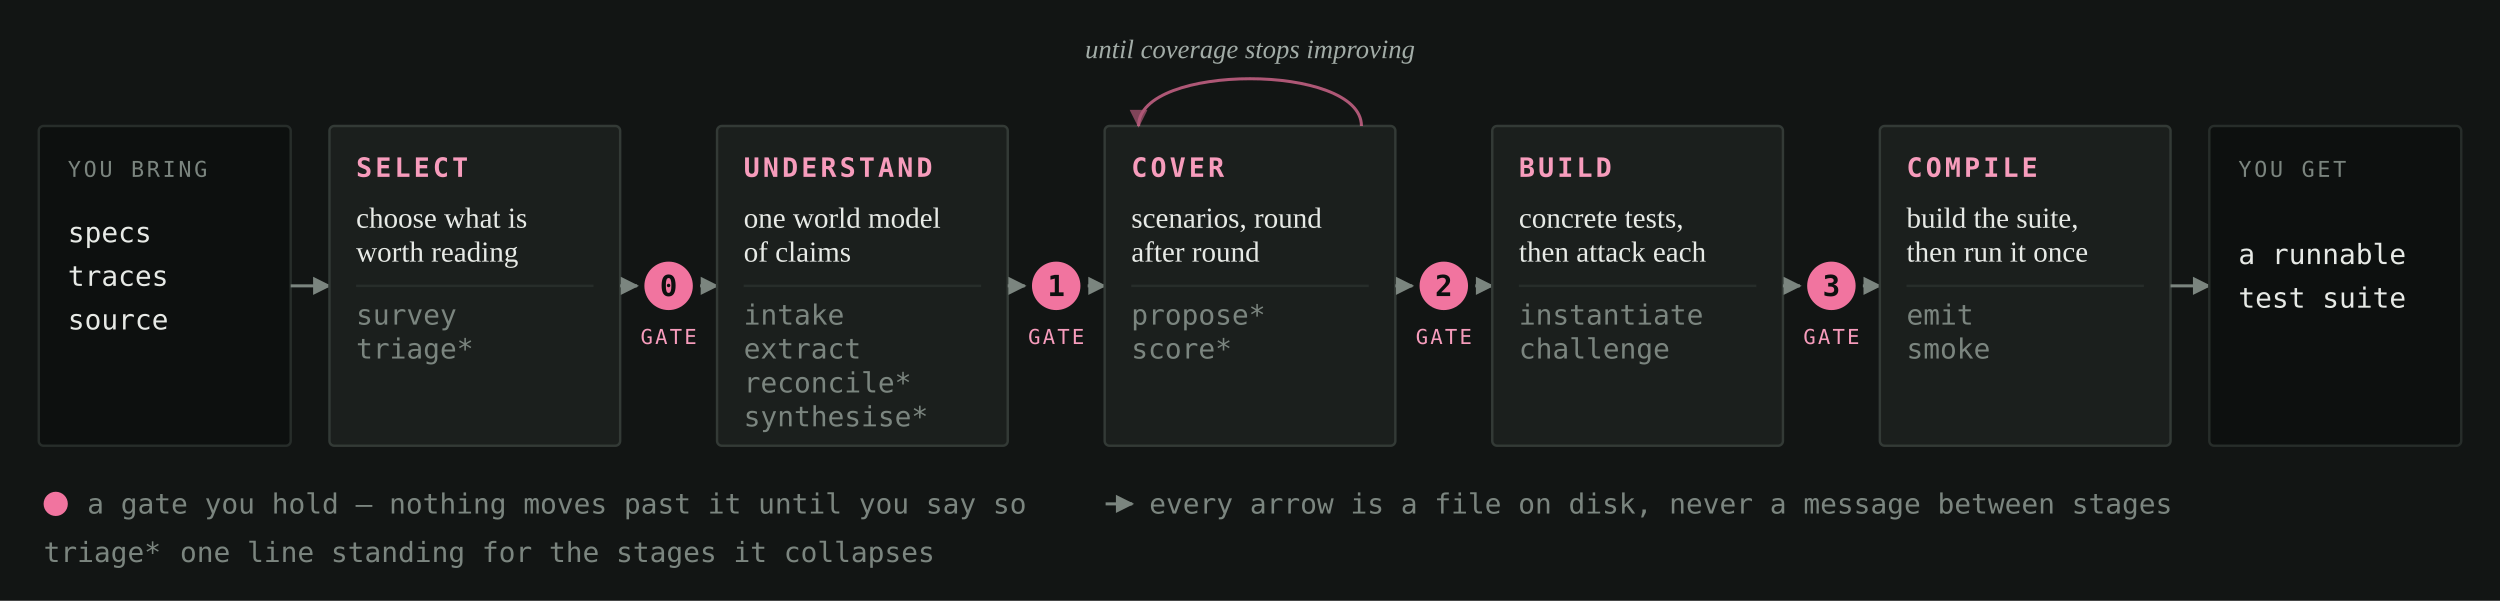
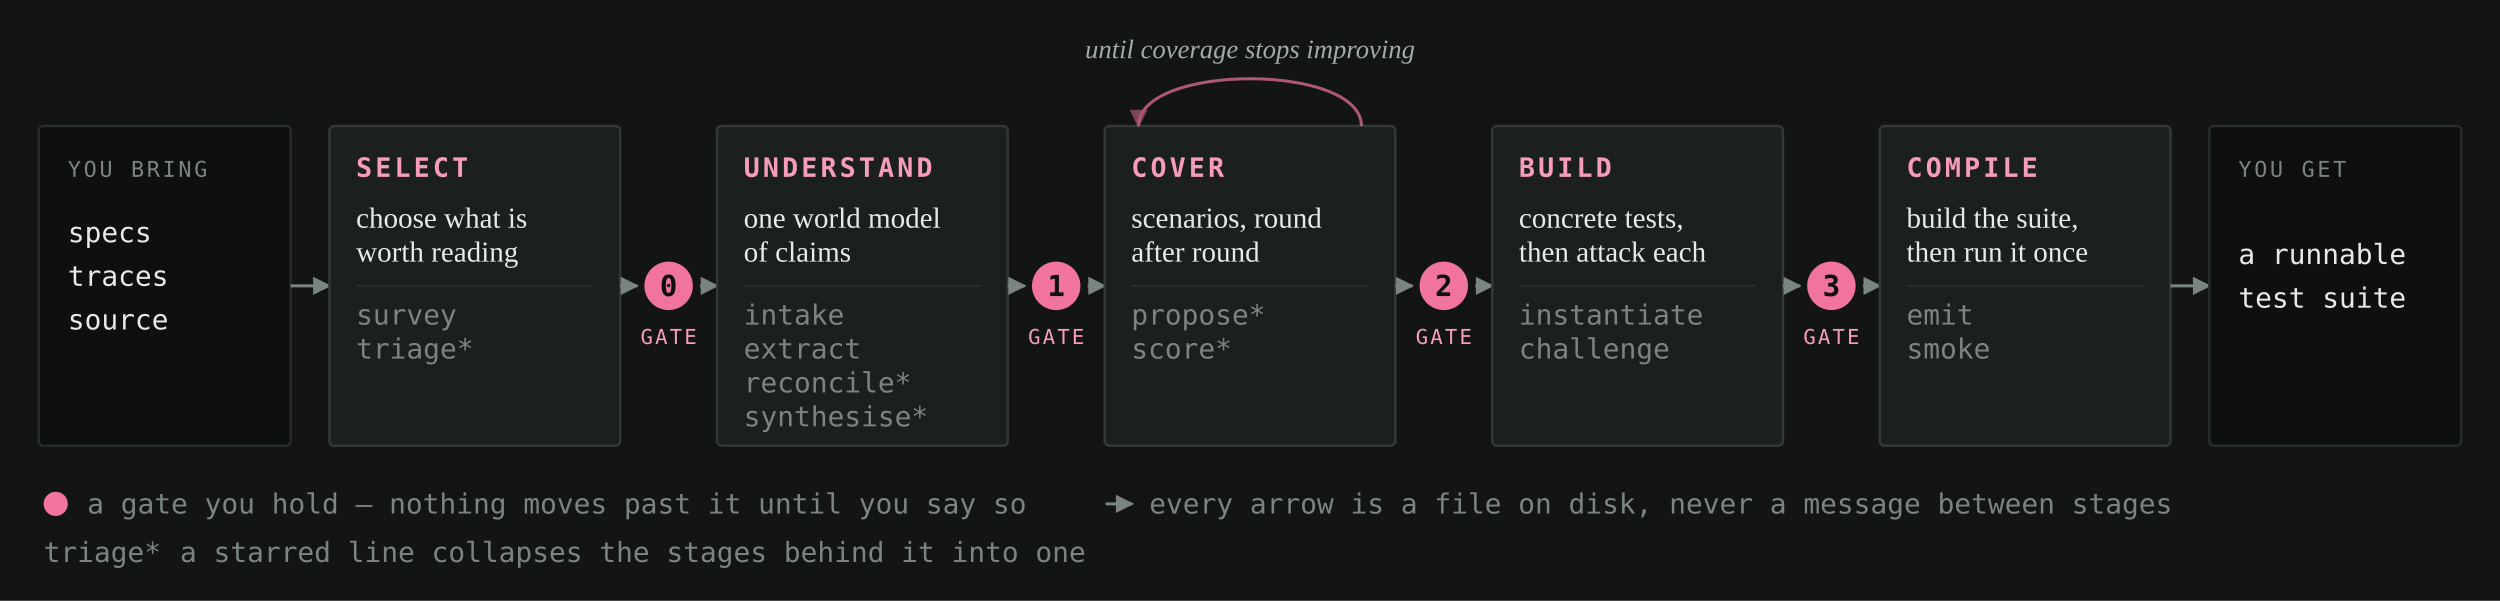
<svg xmlns="http://www.w3.org/2000/svg" viewBox="0 0 1032 248" width="1032" height="248" role="img" aria-labelledby="t d">
  <style>
  .bg{fill:#121514}
  .plate{fill:#0D100F;stroke:#272D2A;stroke-width:1}
  .box{fill:#1B1F1D;stroke:#333A36;stroke-width:1}
  .hair{stroke:#272D2A;stroke-width:1}
  .verb{font-family:ui-monospace,"SF Mono","JetBrains Mono","IBM Plex Mono",Menlo,Consolas,monospace;font-weight:600;fill:#F79CBC;letter-spacing:1.3px}
  .note{font-family:Charter,"Iowan Old Style","Source Serif 4",Georgia,"Times New Roman",serif;fill:#E7EAE6}
  .stage{font-family:ui-monospace,"SF Mono","JetBrains Mono","IBM Plex Mono",Menlo,Consolas,monospace;fill:#7B857F}
  .plabel{font-family:ui-monospace,"SF Mono","JetBrains Mono","IBM Plex Mono",Menlo,Consolas,monospace;fill:#7B857F;letter-spacing:1.1px}
  .pitem{font-family:ui-monospace,"SF Mono","JetBrains Mono","IBM Plex Mono",Menlo,Consolas,monospace;fill:#E7EAE6}
  .edge{stroke:#7B857F;stroke-width:1.25;fill:none}
  .ar{fill:#7B857F}
  .gate{fill:#F1749F}
  .gnum{font-family:ui-monospace,"SF Mono","JetBrains Mono","IBM Plex Mono",Menlo,Consolas,monospace;font-weight:600;fill:#0D100F}
  .glab{font-family:ui-monospace,"SF Mono","JetBrains Mono","IBM Plex Mono",Menlo,Consolas,monospace;fill:#F79CBC;letter-spacing:.9px}
  .loop{stroke:#F1749F;stroke-width:1.25;fill:none;opacity:.7}
  .arl{fill:#F1749F;opacity:.7}
  .looplab{font-family:Charter,"Iowan Old Style","Source Serif 4",Georgia,"Times New Roman",serif;font-style:italic;fill:#A2ACA7}
  .cap{font-family:ui-monospace,"SF Mono","JetBrains Mono","IBM Plex Mono",Menlo,Consolas,monospace;fill:#7B857F}
</style>
  <defs>
    <marker id="ar" viewBox="0 0 10 10" refX="9" refY="5" markerWidth="6" markerHeight="6" orient="auto-start-reverse">
      <path d="M0 0 L10 5 L0 10 z" class="ar" />
    </marker>
    <marker id="arl" viewBox="0 0 10 10" refX="9" refY="5" markerWidth="6" markerHeight="6" orient="auto-start-reverse">
      <path d="M0 0 L10 5 L0 10 z" class="arl" />
    </marker>
  </defs>
  <rect width="1032" height="248" class="bg" />
  <rect x="16" y="52" width="104" height="132" rx="2" class="plate" />
  <text x="28.0" y="73.0" class="plabel" font-size="9" text-anchor="start">YOU BRING</text>
  <text x="28.0" y="100.0" class="pitem" font-size="11.5" text-anchor="start">specs</text>
  <text x="28.0" y="118.0" class="pitem" font-size="11.5" text-anchor="start">traces</text>
  <text x="28.0" y="136.0" class="pitem" font-size="11.5" text-anchor="start">source</text>
  <line x1="120" y1="118.0" x2="136" y2="118.0" class="edge" marker-end="url(#ar)" />
  <rect x="136" y="52" width="120" height="132" rx="2" class="box" />
  <text x="147.0" y="73.0" class="verb" font-size="11" text-anchor="start">SELECT</text>
  <text x="147.0" y="94.0" class="note" font-size="12" text-anchor="start">choose what is</text>
  <text x="147.0" y="108.0" class="note" font-size="12" text-anchor="start">worth reading</text>
  <line x1="147" y1="118" x2="245" y2="118" class="hair" />
  <text x="147.0" y="134.0" class="stage" font-size="11.5" text-anchor="start">survey</text>
  <text x="147.0" y="148.0" class="stage" font-size="11.5" text-anchor="start">triage*</text>
  <line x1="256" y1="118.0" x2="263.0" y2="118.0" class="edge" marker-end="url(#ar)" />
  <circle cx="276.0" cy="118.0" r="10" class="gate" />
  <text x="276.0" y="122.2" class="gnum" font-size="12" text-anchor="middle">0</text>
  <text x="276.0" y="142.0" class="glab" font-size="8.5" text-anchor="middle">GATE</text>
  <line x1="289.0" y1="118.0" x2="296" y2="118.0" class="edge" marker-end="url(#ar)" />
  <rect x="296" y="52" width="120" height="132" rx="2" class="box" />
  <text x="307.0" y="73.0" class="verb" font-size="11" text-anchor="start">UNDERSTAND</text>
  <text x="307.0" y="94.0" class="note" font-size="12" text-anchor="start">one world model</text>
  <text x="307.0" y="108.0" class="note" font-size="12" text-anchor="start">of claims</text>
  <line x1="307" y1="118" x2="405" y2="118" class="hair" />
  <text x="307.0" y="134.0" class="stage" font-size="11.5" text-anchor="start">intake</text>
  <text x="307.0" y="148.0" class="stage" font-size="11.5" text-anchor="start">extract</text>
  <text x="307.0" y="162.0" class="stage" font-size="11.5" text-anchor="start">reconcile*</text>
  <text x="307.0" y="176.0" class="stage" font-size="11.5" text-anchor="start">synthesise*</text>
  <line x1="416" y1="118.0" x2="423.0" y2="118.0" class="edge" marker-end="url(#ar)" />
  <circle cx="436.0" cy="118.0" r="10" class="gate" />
  <text x="436.0" y="122.2" class="gnum" font-size="12" text-anchor="middle">1</text>
  <text x="436.0" y="142.0" class="glab" font-size="8.5" text-anchor="middle">GATE</text>
  <line x1="449.0" y1="118.0" x2="456" y2="118.0" class="edge" marker-end="url(#ar)" />
  <rect x="456" y="52" width="120" height="132" rx="2" class="box" />
  <text x="467.0" y="73.0" class="verb" font-size="11" text-anchor="start">COVER</text>
  <text x="467.0" y="94.0" class="note" font-size="12" text-anchor="start">scenarios, round</text>
  <text x="467.0" y="108.0" class="note" font-size="12" text-anchor="start">after round</text>
  <line x1="467" y1="118" x2="565" y2="118" class="hair" />
  <text x="467.0" y="134.0" class="stage" font-size="11.5" text-anchor="start">propose*</text>
  <text x="467.0" y="148.0" class="stage" font-size="11.5" text-anchor="start">score*</text>
  <path d="M562 52 C 562 26, 470 26, 470 52" class="loop" marker-end="url(#arl)" />
  <text x="516.0" y="24.0" class="looplab" font-size="11" text-anchor="middle">until coverage stops improving</text>
  <line x1="576" y1="118.0" x2="583.0" y2="118.0" class="edge" marker-end="url(#ar)" />
  <circle cx="596.0" cy="118.0" r="10" class="gate" />
  <text x="596.0" y="122.2" class="gnum" font-size="12" text-anchor="middle">2</text>
  <text x="596.0" y="142.0" class="glab" font-size="8.5" text-anchor="middle">GATE</text>
  <line x1="609.0" y1="118.0" x2="616" y2="118.0" class="edge" marker-end="url(#ar)" />
  <rect x="616" y="52" width="120" height="132" rx="2" class="box" />
  <text x="627.0" y="73.0" class="verb" font-size="11" text-anchor="start">BUILD</text>
  <text x="627.0" y="94.0" class="note" font-size="12" text-anchor="start">concrete tests,</text>
  <text x="627.0" y="108.0" class="note" font-size="12" text-anchor="start">then attack each</text>
  <line x1="627" y1="118" x2="725" y2="118" class="hair" />
  <text x="627.0" y="134.0" class="stage" font-size="11.5" text-anchor="start">instantiate</text>
  <text x="627.0" y="148.0" class="stage" font-size="11.5" text-anchor="start">challenge</text>
  <line x1="736" y1="118.0" x2="743.0" y2="118.0" class="edge" marker-end="url(#ar)" />
  <circle cx="756.0" cy="118.0" r="10" class="gate" />
  <text x="756.0" y="122.2" class="gnum" font-size="12" text-anchor="middle">3</text>
  <text x="756.0" y="142.0" class="glab" font-size="8.5" text-anchor="middle">GATE</text>
  <line x1="769.0" y1="118.0" x2="776" y2="118.0" class="edge" marker-end="url(#ar)" />
  <rect x="776" y="52" width="120" height="132" rx="2" class="box" />
  <text x="787.0" y="73.0" class="verb" font-size="11" text-anchor="start">COMPILE</text>
  <text x="787.0" y="94.0" class="note" font-size="12" text-anchor="start">build the suite,</text>
  <text x="787.0" y="108.0" class="note" font-size="12" text-anchor="start">then run it once</text>
  <line x1="787" y1="118" x2="885" y2="118" class="hair" />
  <text x="787.0" y="134.0" class="stage" font-size="11.5" text-anchor="start">emit</text>
  <text x="787.0" y="148.0" class="stage" font-size="11.5" text-anchor="start">smoke</text>
  <line x1="896" y1="118.0" x2="912" y2="118.0" class="edge" marker-end="url(#ar)" />
  <rect x="912" y="52" width="104" height="132" rx="2" class="plate" />
  <text x="924.0" y="73.0" class="plabel" font-size="9" text-anchor="start">YOU GET</text>
  <text x="924.0" y="109.0" class="pitem" font-size="11.5" text-anchor="start">a runnable</text>
  <text x="924.0" y="127.0" class="pitem" font-size="11.5" text-anchor="start">test suite</text>
  <circle cx="23.0" cy="208" r="5" class="gate" />
  <text x="36.0" y="212.0" class="cap" font-size="11.5" text-anchor="start">a gate you hold — nothing moves past it until you say so</text>
  <line x1="456.4" y1="208" x2="467.4" y2="208" class="edge" marker-end="url(#ar)" />
  <text x="474.4" y="212.0" class="cap" font-size="11.5" text-anchor="start">every arrow is a file on disk, never a message between stages</text>
  <text x="18.0" y="232.0" class="stage" font-size="11.5" text-anchor="start">triage*</text>
-   <text x="74.3" y="232.0" class="cap" font-size="11.5" text-anchor="start">one line standing for the stages it collapses</text>
+   <text x="74.3" y="232.0" class="cap" font-size="11.5" text-anchor="start">a starred line collapses the stages behind it into one</text>
</svg>
